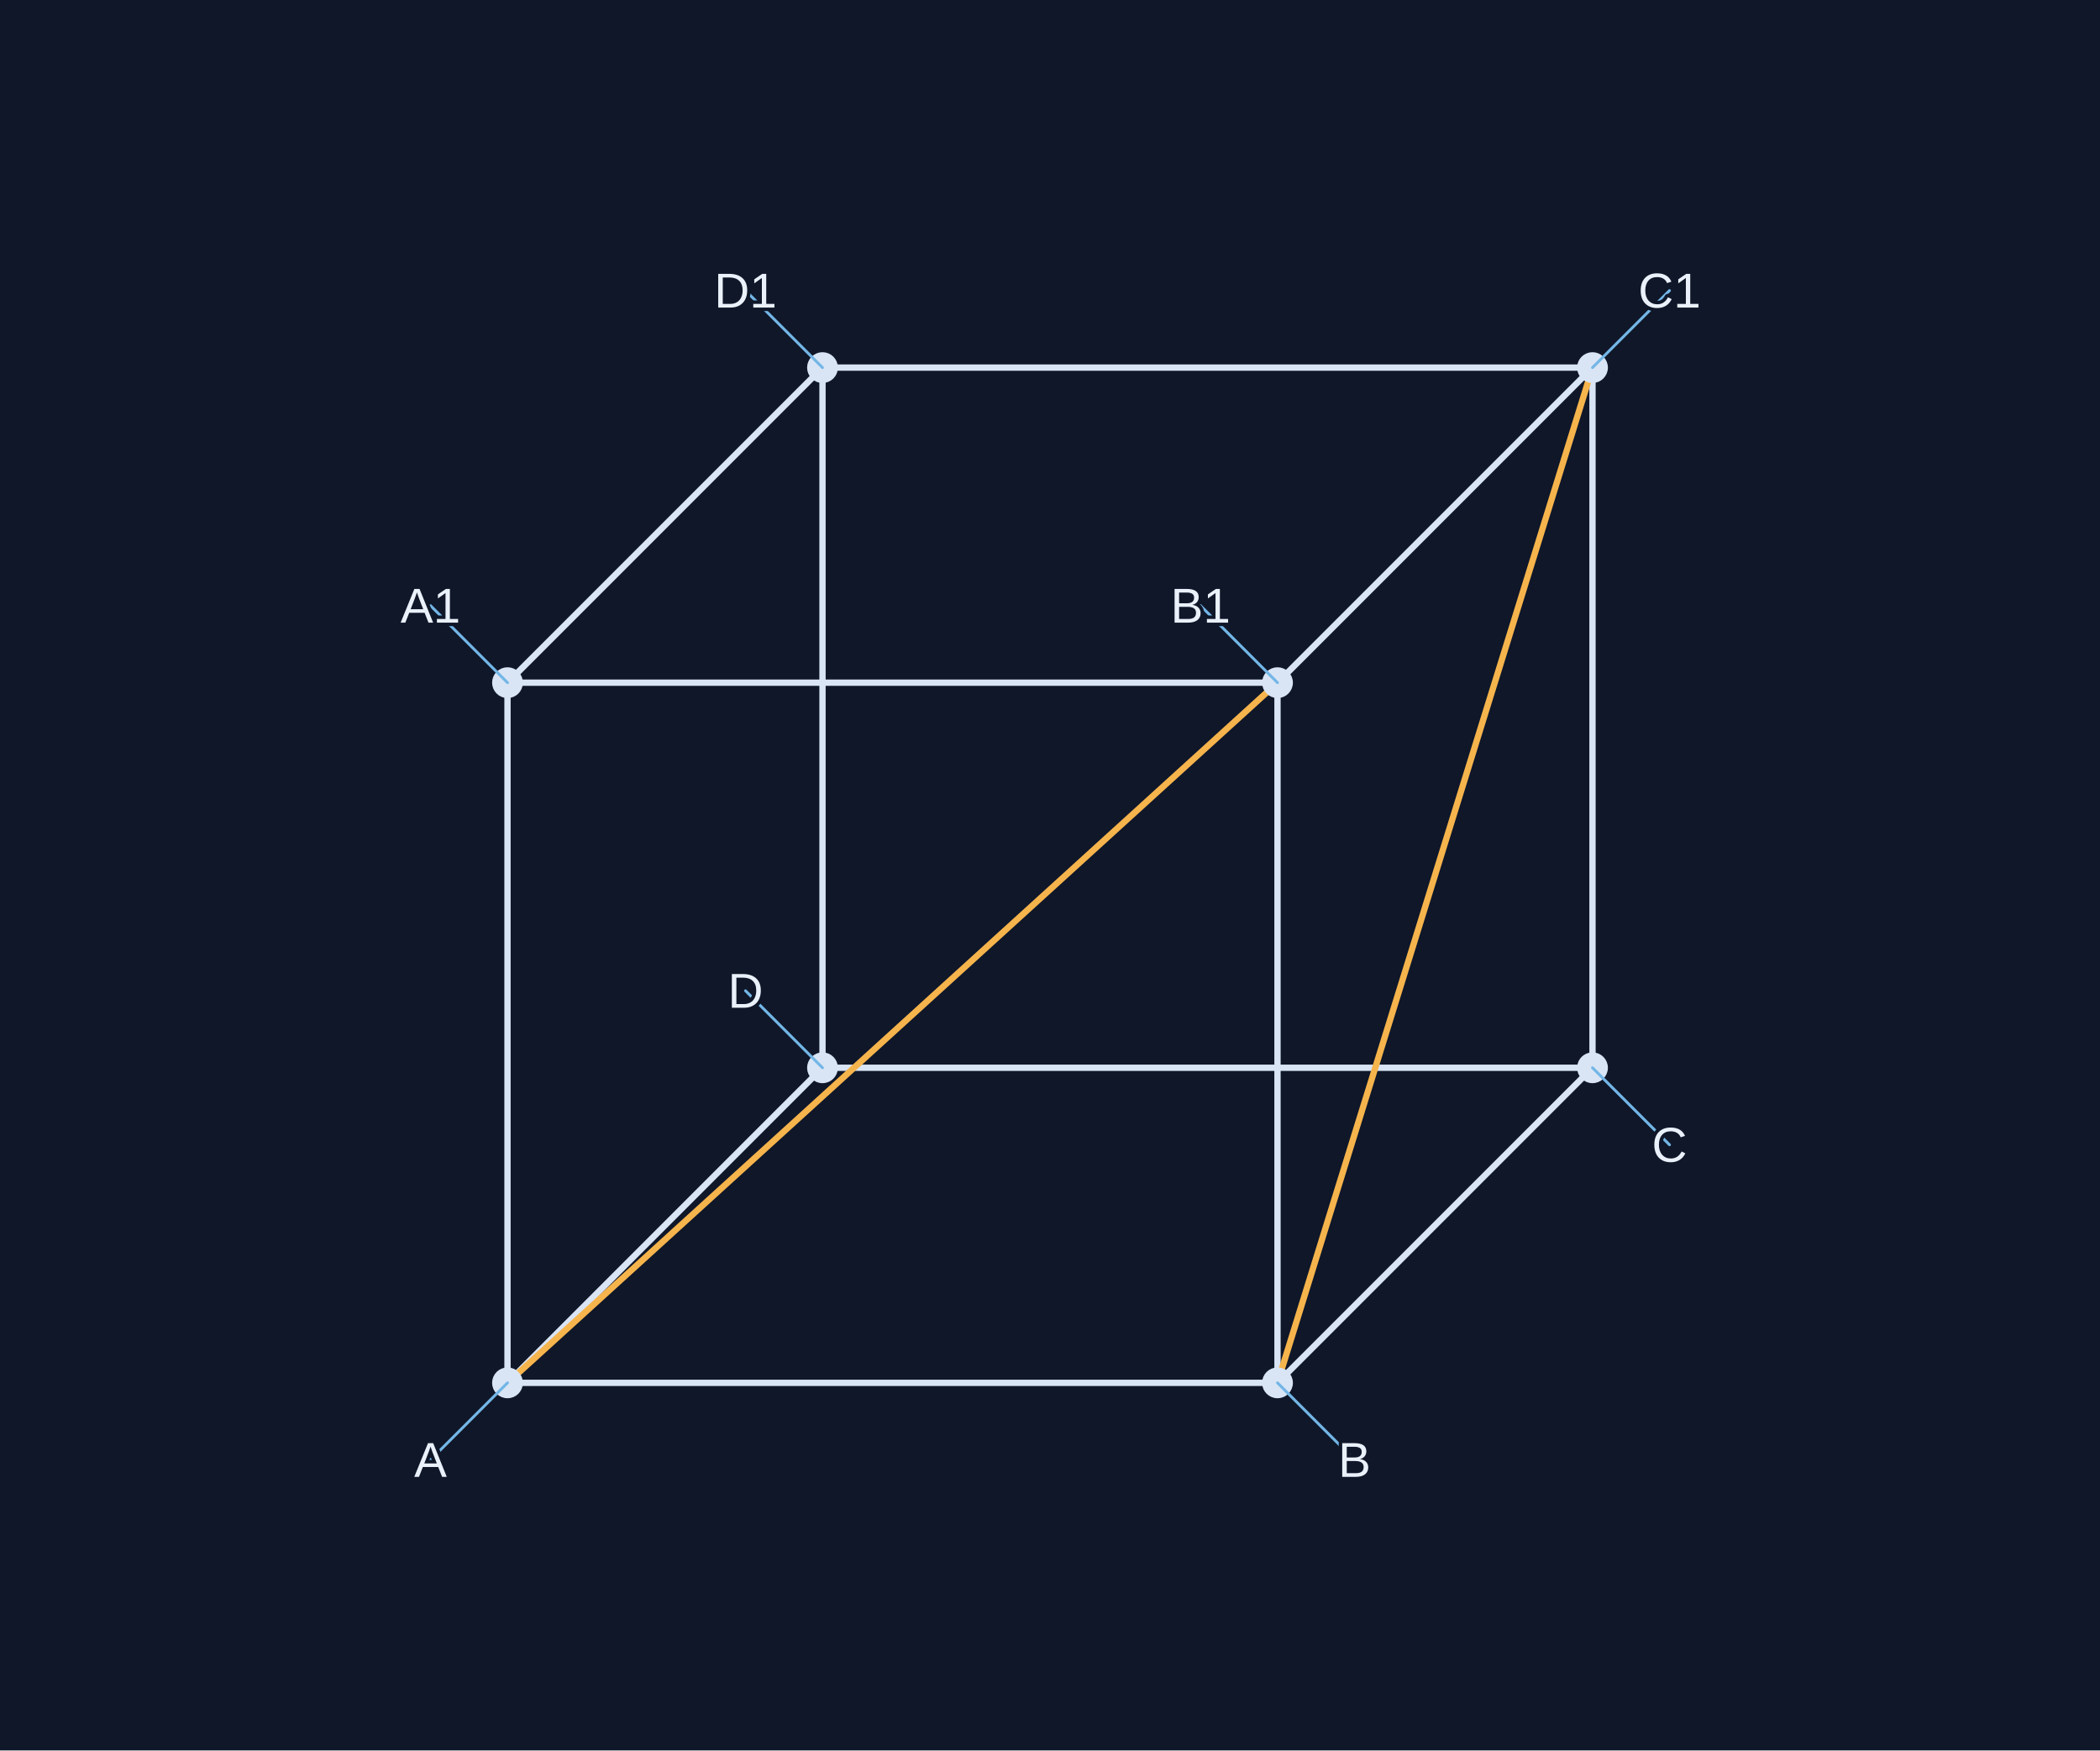
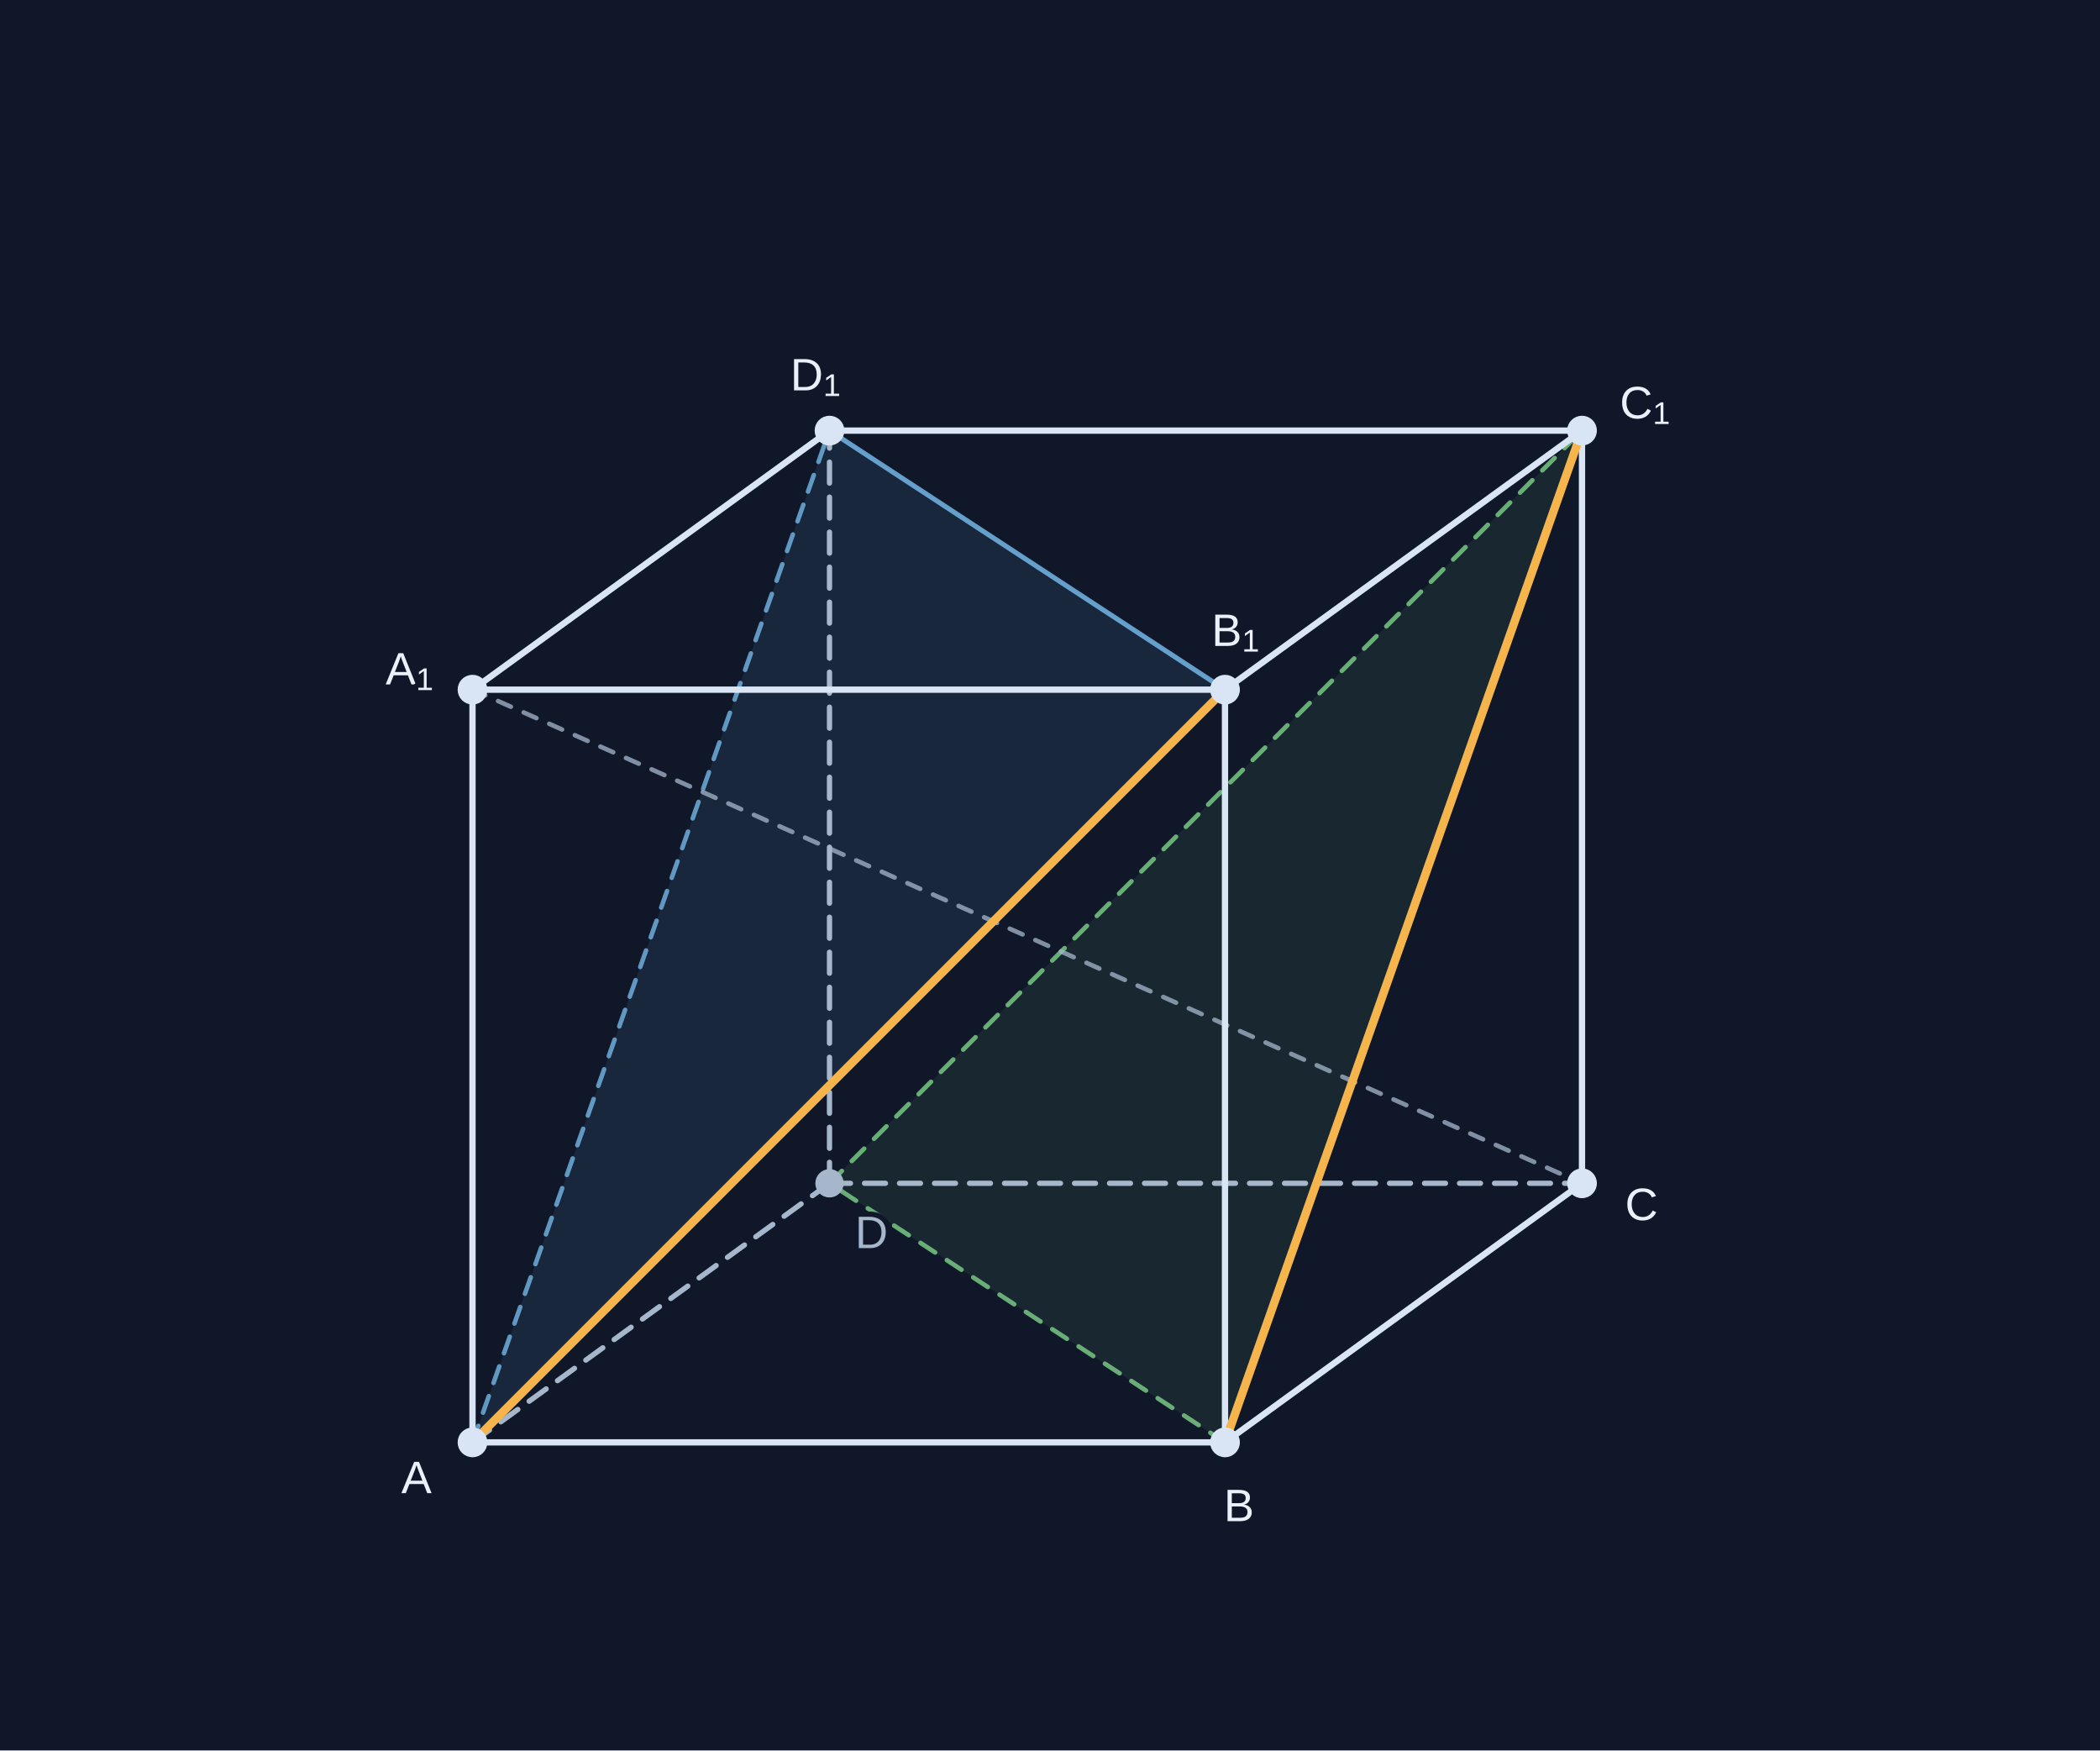
<svg xmlns="http://www.w3.org/2000/svg" width="600" height="500" viewBox="0 0 600 500" style="background-color: #0F1729;">
  <rect x="0" y="0" width="600" height="500" fill="#0F1729" />
-   <line x1="145.00" y1="395.00" x2="365.00" y2="395.00" stroke="#D9E5F5" stroke-width="1.8" stroke-linecap="round" />
-   <line x1="365.00" y1="395.00" x2="455.00" y2="305.00" stroke="#D9E5F5" stroke-width="1.8" stroke-linecap="round" />
-   <line x1="455.00" y1="305.00" x2="235.00" y2="305.00" stroke="#D9E5F5" stroke-width="1.8" stroke-linecap="round" />
-   <line x1="235.00" y1="305.00" x2="145.00" y2="395.00" stroke="#D9E5F5" stroke-width="1.8" stroke-linecap="round" />
-   <line x1="145.00" y1="195.00" x2="365.00" y2="195.00" stroke="#D9E5F5" stroke-width="1.8" stroke-linecap="round" />
-   <line x1="365.00" y1="195.00" x2="455.00" y2="105.00" stroke="#D9E5F5" stroke-width="1.8" stroke-linecap="round" />
-   <line x1="455.00" y1="105.00" x2="235.00" y2="105.00" stroke="#D9E5F5" stroke-width="1.8" stroke-linecap="round" />
-   <line x1="235.00" y1="105.00" x2="145.00" y2="195.00" stroke="#D9E5F5" stroke-width="1.8" stroke-linecap="round" />
-   <line x1="145.00" y1="395.00" x2="145.00" y2="195.00" stroke="#D9E5F5" stroke-width="1.8" stroke-linecap="round" />
-   <line x1="365.00" y1="395.00" x2="365.00" y2="195.00" stroke="#D9E5F5" stroke-width="1.8" stroke-linecap="round" />
-   <line x1="455.00" y1="305.00" x2="455.00" y2="105.00" stroke="#D9E5F5" stroke-width="1.8" stroke-linecap="round" />
-   <line x1="235.00" y1="305.00" x2="235.00" y2="105.00" stroke="#D9E5F5" stroke-width="1.8" stroke-linecap="round" />
-   <line x1="145.00" y1="395.00" x2="365.00" y2="195.00" stroke="#F6B44C" stroke-width="1.8" stroke-linecap="round" />
-   <line x1="365.00" y1="395.00" x2="455.00" y2="105.00" stroke="#F6B44C" stroke-width="1.8" stroke-linecap="round" />
-   <circle cx="145.00" cy="395.00" r="3.50" stroke="#D9E5F5" stroke-width="1.8" fill="#D9E5F5" />
-   <circle cx="365.00" cy="395.00" r="3.50" stroke="#D9E5F5" stroke-width="1.8" fill="#D9E5F5" />
-   <circle cx="455.00" cy="305.00" r="3.50" stroke="#D9E5F5" stroke-width="1.8" fill="#D9E5F5" />
-   <circle cx="235.00" cy="305.00" r="3.50" stroke="#D9E5F5" stroke-width="1.8" fill="#D9E5F5" />
-   <circle cx="145.00" cy="195.00" r="3.50" stroke="#D9E5F5" stroke-width="1.8" fill="#D9E5F5" />
-   <circle cx="365.00" cy="195.00" r="3.50" stroke="#D9E5F5" stroke-width="1.8" fill="#D9E5F5" />
-   <circle cx="455.00" cy="105.00" r="3.50" stroke="#D9E5F5" stroke-width="1.8" fill="#D9E5F5" />
-   <circle cx="235.00" cy="105.00" r="3.50" stroke="#D9E5F5" stroke-width="1.8" fill="#D9E5F5" />
-   <line x1="145.00" y1="395.00" x2="123.00" y2="417.00" stroke="#73B6E6" stroke-width="0.8" stroke-linecap="round" />
-   <text x="123.00" y="417.00" fill="#EAF1FA" font-family="Arial, Helvetica, sans-serif" font-size="14" text-anchor="middle" dominant-baseline="central" paint-order="stroke fill" stroke="#0F1729" stroke-width="2" stroke-linejoin="round">A</text>
-   <line x1="365.00" y1="395.00" x2="387.00" y2="417.00" stroke="#73B6E6" stroke-width="0.8" stroke-linecap="round" />
-   <text x="387.00" y="417.00" fill="#EAF1FA" font-family="Arial, Helvetica, sans-serif" font-size="14" text-anchor="middle" dominant-baseline="central" paint-order="stroke fill" stroke="#0F1729" stroke-width="2" stroke-linejoin="round">B</text>
-   <line x1="455.00" y1="305.00" x2="477.00" y2="327.00" stroke="#73B6E6" stroke-width="0.8" stroke-linecap="round" />
-   <text x="477.00" y="327.00" fill="#EAF1FA" font-family="Arial, Helvetica, sans-serif" font-size="14" text-anchor="middle" dominant-baseline="central" paint-order="stroke fill" stroke="#0F1729" stroke-width="2" stroke-linejoin="round">C</text>
-   <line x1="235.00" y1="305.00" x2="213.00" y2="283.00" stroke="#73B6E6" stroke-width="0.8" stroke-linecap="round" />
-   <text x="213.00" y="283.00" fill="#EAF1FA" font-family="Arial, Helvetica, sans-serif" font-size="14" text-anchor="middle" dominant-baseline="central" paint-order="stroke fill" stroke="#0F1729" stroke-width="2" stroke-linejoin="round">D</text>
-   <line x1="145.00" y1="195.00" x2="123.00" y2="173.00" stroke="#73B6E6" stroke-width="0.8" stroke-linecap="round" />
-   <text x="123.00" y="173.00" fill="#EAF1FA" font-family="Arial, Helvetica, sans-serif" font-size="14" text-anchor="middle" dominant-baseline="central" paint-order="stroke fill" stroke="#0F1729" stroke-width="2" stroke-linejoin="round">A1</text>
-   <line x1="365.00" y1="195.00" x2="343.00" y2="173.00" stroke="#73B6E6" stroke-width="0.8" stroke-linecap="round" />
-   <text x="343.00" y="173.00" fill="#EAF1FA" font-family="Arial, Helvetica, sans-serif" font-size="14" text-anchor="middle" dominant-baseline="central" paint-order="stroke fill" stroke="#0F1729" stroke-width="2" stroke-linejoin="round">B1</text>
-   <line x1="455.00" y1="105.00" x2="477.00" y2="83.00" stroke="#73B6E6" stroke-width="0.8" stroke-linecap="round" />
-   <text x="477.00" y="83.00" fill="#EAF1FA" font-family="Arial, Helvetica, sans-serif" font-size="14" text-anchor="middle" dominant-baseline="central" paint-order="stroke fill" stroke="#0F1729" stroke-width="2" stroke-linejoin="round">C1</text>
-   <line x1="235.00" y1="105.00" x2="213.00" y2="83.00" stroke="#73B6E6" stroke-width="0.8" stroke-linecap="round" />
-   <text x="213.00" y="83.00" fill="#EAF1FA" font-family="Arial, Helvetica, sans-serif" font-size="14" text-anchor="middle" dominant-baseline="central" paint-order="stroke fill" stroke="#0F1729" stroke-width="2" stroke-linejoin="round">D1</text>
+   <polygon points="135.00,412.00 350.00,197.00 237.00,123.00" fill="#73B6E6" fill-opacity="0.1" />
+   <polygon points="350.00,412.00 452.00,123.00 237.00,338.00" fill="#7FD18A" fill-opacity="0.09" />
+   <line x1="135.00" y1="412.00" x2="237.00" y2="338.00" stroke="#A6B7CC" stroke-width="1.5" stroke-linecap="round" stroke-dasharray="6,4" />
+   <line x1="237.00" y1="338.00" x2="452.00" y2="338.00" stroke="#A6B7CC" stroke-width="1.5" stroke-linecap="round" stroke-dasharray="6,4" />
+   <line x1="237.00" y1="338.00" x2="237.00" y2="123.00" stroke="#A6B7CC" stroke-width="1.5" stroke-linecap="round" stroke-dasharray="6,4" />
+   <line x1="135.00" y1="412.00" x2="237.00" y2="123.00" stroke="#73B6E6" stroke-width="1.3" stroke-linecap="round" stroke-dasharray="5,4" stroke-opacity="0.8" />
+   <line x1="350.00" y1="197.00" x2="237.00" y2="123.00" stroke="#73B6E6" stroke-width="1.4" stroke-linecap="round" stroke-opacity="0.85" />
+   <line x1="350.00" y1="412.00" x2="237.00" y2="338.00" stroke="#7FD18A" stroke-width="1.3" stroke-linecap="round" stroke-dasharray="5,4" stroke-opacity="0.8" />
+   <line x1="237.00" y1="338.00" x2="452.00" y2="123.00" stroke="#7FD18A" stroke-width="1.3" stroke-linecap="round" stroke-dasharray="5,4" stroke-opacity="0.8" />
+   <line x1="135.00" y1="197.00" x2="452.00" y2="338.00" stroke="#A6B7CC" stroke-width="1.3" stroke-linecap="round" stroke-dasharray="4,4" stroke-opacity="0.75" />
+   <line x1="135.00" y1="412.00" x2="350.00" y2="412.00" stroke="#D9E5F5" stroke-width="1.8" stroke-linecap="round" />
+   <line x1="350.00" y1="412.00" x2="350.00" y2="197.00" stroke="#D9E5F5" stroke-width="1.8" stroke-linecap="round" />
+   <line x1="350.00" y1="197.00" x2="135.00" y2="197.00" stroke="#D9E5F5" stroke-width="1.8" stroke-linecap="round" />
+   <line x1="135.00" y1="197.00" x2="135.00" y2="412.00" stroke="#D9E5F5" stroke-width="1.8" stroke-linecap="round" />
+   <line x1="135.00" y1="197.00" x2="237.00" y2="123.00" stroke="#D9E5F5" stroke-width="1.8" stroke-linecap="round" />
+   <line x1="237.00" y1="123.00" x2="452.00" y2="123.00" stroke="#D9E5F5" stroke-width="1.8" stroke-linecap="round" />
+   <line x1="452.00" y1="123.00" x2="350.00" y2="197.00" stroke="#D9E5F5" stroke-width="1.8" stroke-linecap="round" />
+   <line x1="350.00" y1="412.00" x2="452.00" y2="338.00" stroke="#D9E5F5" stroke-width="1.8" stroke-linecap="round" />
+   <line x1="452.00" y1="338.00" x2="452.00" y2="123.00" stroke="#D9E5F5" stroke-width="1.8" stroke-linecap="round" />
+   <line x1="135.00" y1="412.00" x2="350.00" y2="197.00" stroke="#F6B44C" stroke-width="2.4" stroke-linecap="round" />
+   <line x1="350.00" y1="412.00" x2="452.00" y2="123.00" stroke="#F6B44C" stroke-width="2.4" stroke-linecap="round" />
+   <circle cx="237.00" cy="338.00" r="3.3" fill="#A6B7CC" stroke="#A6B7CC" stroke-width="1.5" />
+   <circle cx="135.00" cy="412.00" r="3.5" fill="#D9E5F5" stroke="#D9E5F5" stroke-width="1.5" />
+   <circle cx="350.00" cy="412.00" r="3.5" fill="#D9E5F5" stroke="#D9E5F5" stroke-width="1.5" />
+   <circle cx="452.00" cy="338.00" r="3.5" fill="#D9E5F5" stroke="#D9E5F5" stroke-width="1.5" />
+   <circle cx="135.00" cy="197.00" r="3.5" fill="#D9E5F5" stroke="#D9E5F5" stroke-width="1.5" />
+   <circle cx="350.00" cy="197.00" r="3.5" fill="#D9E5F5" stroke="#D9E5F5" stroke-width="1.5" />
+   <circle cx="452.00" cy="123.00" r="3.5" fill="#D9E5F5" stroke="#D9E5F5" stroke-width="1.5" />
+   <circle cx="237.00" cy="123.00" r="3.5" fill="#D9E5F5" stroke="#D9E5F5" stroke-width="1.5" />
+   <text x="119.00" y="422.00" fill="#EAF1FA" font-family="Arial, Helvetica, sans-serif" font-size="13" text-anchor="middle" dominant-baseline="central" paint-order="stroke fill" stroke="#0F1729" stroke-width="3" stroke-linejoin="round">A</text>
+   <text x="354.00" y="430.00" fill="#EAF1FA" font-family="Arial, Helvetica, sans-serif" font-size="13" text-anchor="middle" dominant-baseline="central" paint-order="stroke fill" stroke="#0F1729" stroke-width="3" stroke-linejoin="round">B</text>
+   <text x="469.00" y="344.00" fill="#EAF1FA" font-family="Arial, Helvetica, sans-serif" font-size="13" text-anchor="middle" dominant-baseline="central" paint-order="stroke fill" stroke="#0F1729" stroke-width="3" stroke-linejoin="round">C</text>
+   <text x="249.00" y="352.00" fill="#A6B7CC" font-family="Arial, Helvetica, sans-serif" font-size="13" text-anchor="middle" dominant-baseline="central" paint-order="stroke fill" stroke="#0F1729" stroke-width="3" stroke-linejoin="round">D</text>
+   <text x="117.00" y="191.00" fill="#EAF1FA" font-family="Arial, Helvetica, sans-serif" font-size="13" text-anchor="middle" dominant-baseline="central" paint-order="stroke fill" stroke="#0F1729" stroke-width="3" stroke-linejoin="round">A<tspan dy="3" font-size="9">1</tspan>
+   </text>
+   <text x="353.00" y="180.00" fill="#EAF1FA" font-family="Arial, Helvetica, sans-serif" font-size="13" text-anchor="middle" dominant-baseline="central" paint-order="stroke fill" stroke="#0F1729" stroke-width="3" stroke-linejoin="round">B<tspan dy="3" font-size="9">1</tspan>
+   </text>
+   <text x="470.00" y="115.00" fill="#EAF1FA" font-family="Arial, Helvetica, sans-serif" font-size="13" text-anchor="middle" dominant-baseline="central" paint-order="stroke fill" stroke="#0F1729" stroke-width="3" stroke-linejoin="round">C<tspan dy="3" font-size="9">1</tspan>
+   </text>
+   <text x="233.00" y="107.00" fill="#EAF1FA" font-family="Arial, Helvetica, sans-serif" font-size="13" text-anchor="middle" dominant-baseline="central" paint-order="stroke fill" stroke="#0F1729" stroke-width="3" stroke-linejoin="round">D<tspan dy="3" font-size="9">1</tspan>
+   </text>
</svg>
